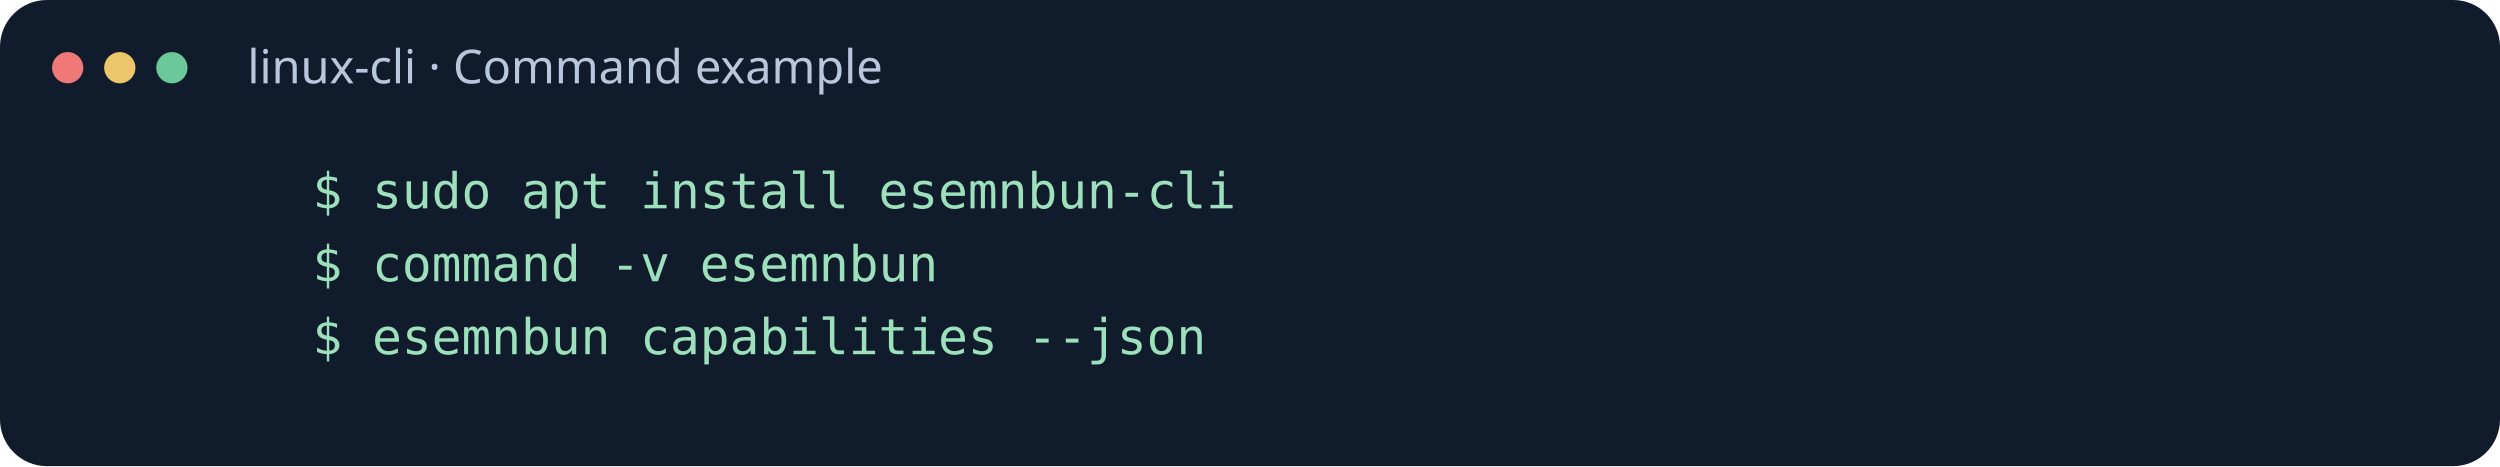
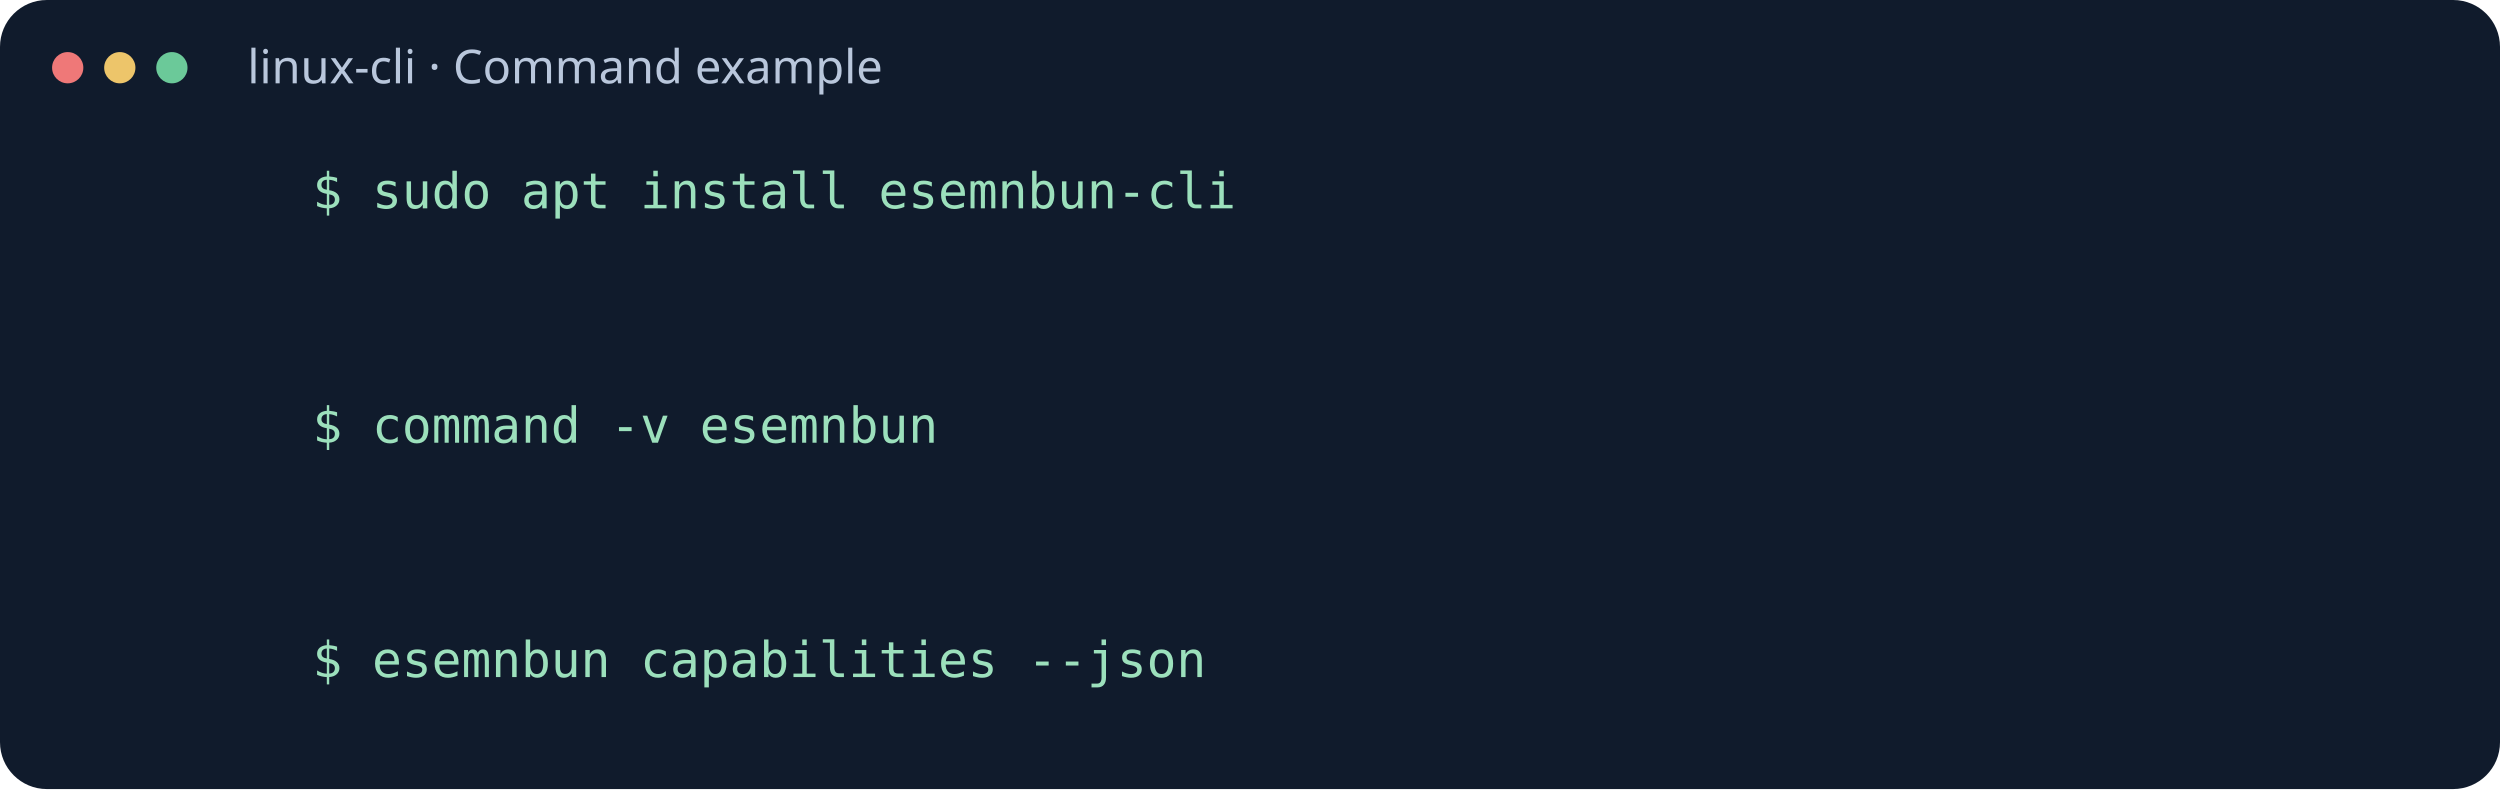
- <svg xmlns="http://www.w3.org/2000/svg" width="960" height="179" viewBox="0 0 960 179">
-   <rect width="960" height="179" rx="18" fill="#101b2c" />
+ <svg xmlns="http://www.w3.org/2000/svg" width="960" height="303" viewBox="0 0 960 303">
+   <rect width="960" height="303" rx="18" fill="#101b2c" />
  <circle cx="26" cy="26" r="6" fill="#ef7878" />
  <circle cx="46" cy="26" r="6" fill="#edc56a" />
  <circle cx="66" cy="26" r="6" fill="#6bc999" />
  <text x="95" y="32" font-family="sans-serif" font-size="18" fill="#b9c7dc">linux-cli · Command example</text>
  <text x="120" y="80" xml:space="preserve" font-family="DejaVu Sans Mono,Menlo,Consolas,monospace" font-size="19" fill="#9ce0bc">$ sudo apt install esemnbun-cli</text>
-   <text x="120" y="108" xml:space="preserve" font-family="DejaVu Sans Mono,Menlo,Consolas,monospace" font-size="19" fill="#9ce0bc">$ command -v esemnbun</text>
-   <text x="120" y="136" xml:space="preserve" font-family="DejaVu Sans Mono,Menlo,Consolas,monospace" font-size="19" fill="#9ce0bc">$ esemnbun capabilities --json</text>
+   <text x="120" y="170" xml:space="preserve" font-family="DejaVu Sans Mono,Menlo,Consolas,monospace" font-size="19" fill="#9ce0bc">$ command -v esemnbun</text>
+   <text x="120" y="260" xml:space="preserve" font-family="DejaVu Sans Mono,Menlo,Consolas,monospace" font-size="19" fill="#9ce0bc">$ esemnbun capabilities --json</text>
</svg>
